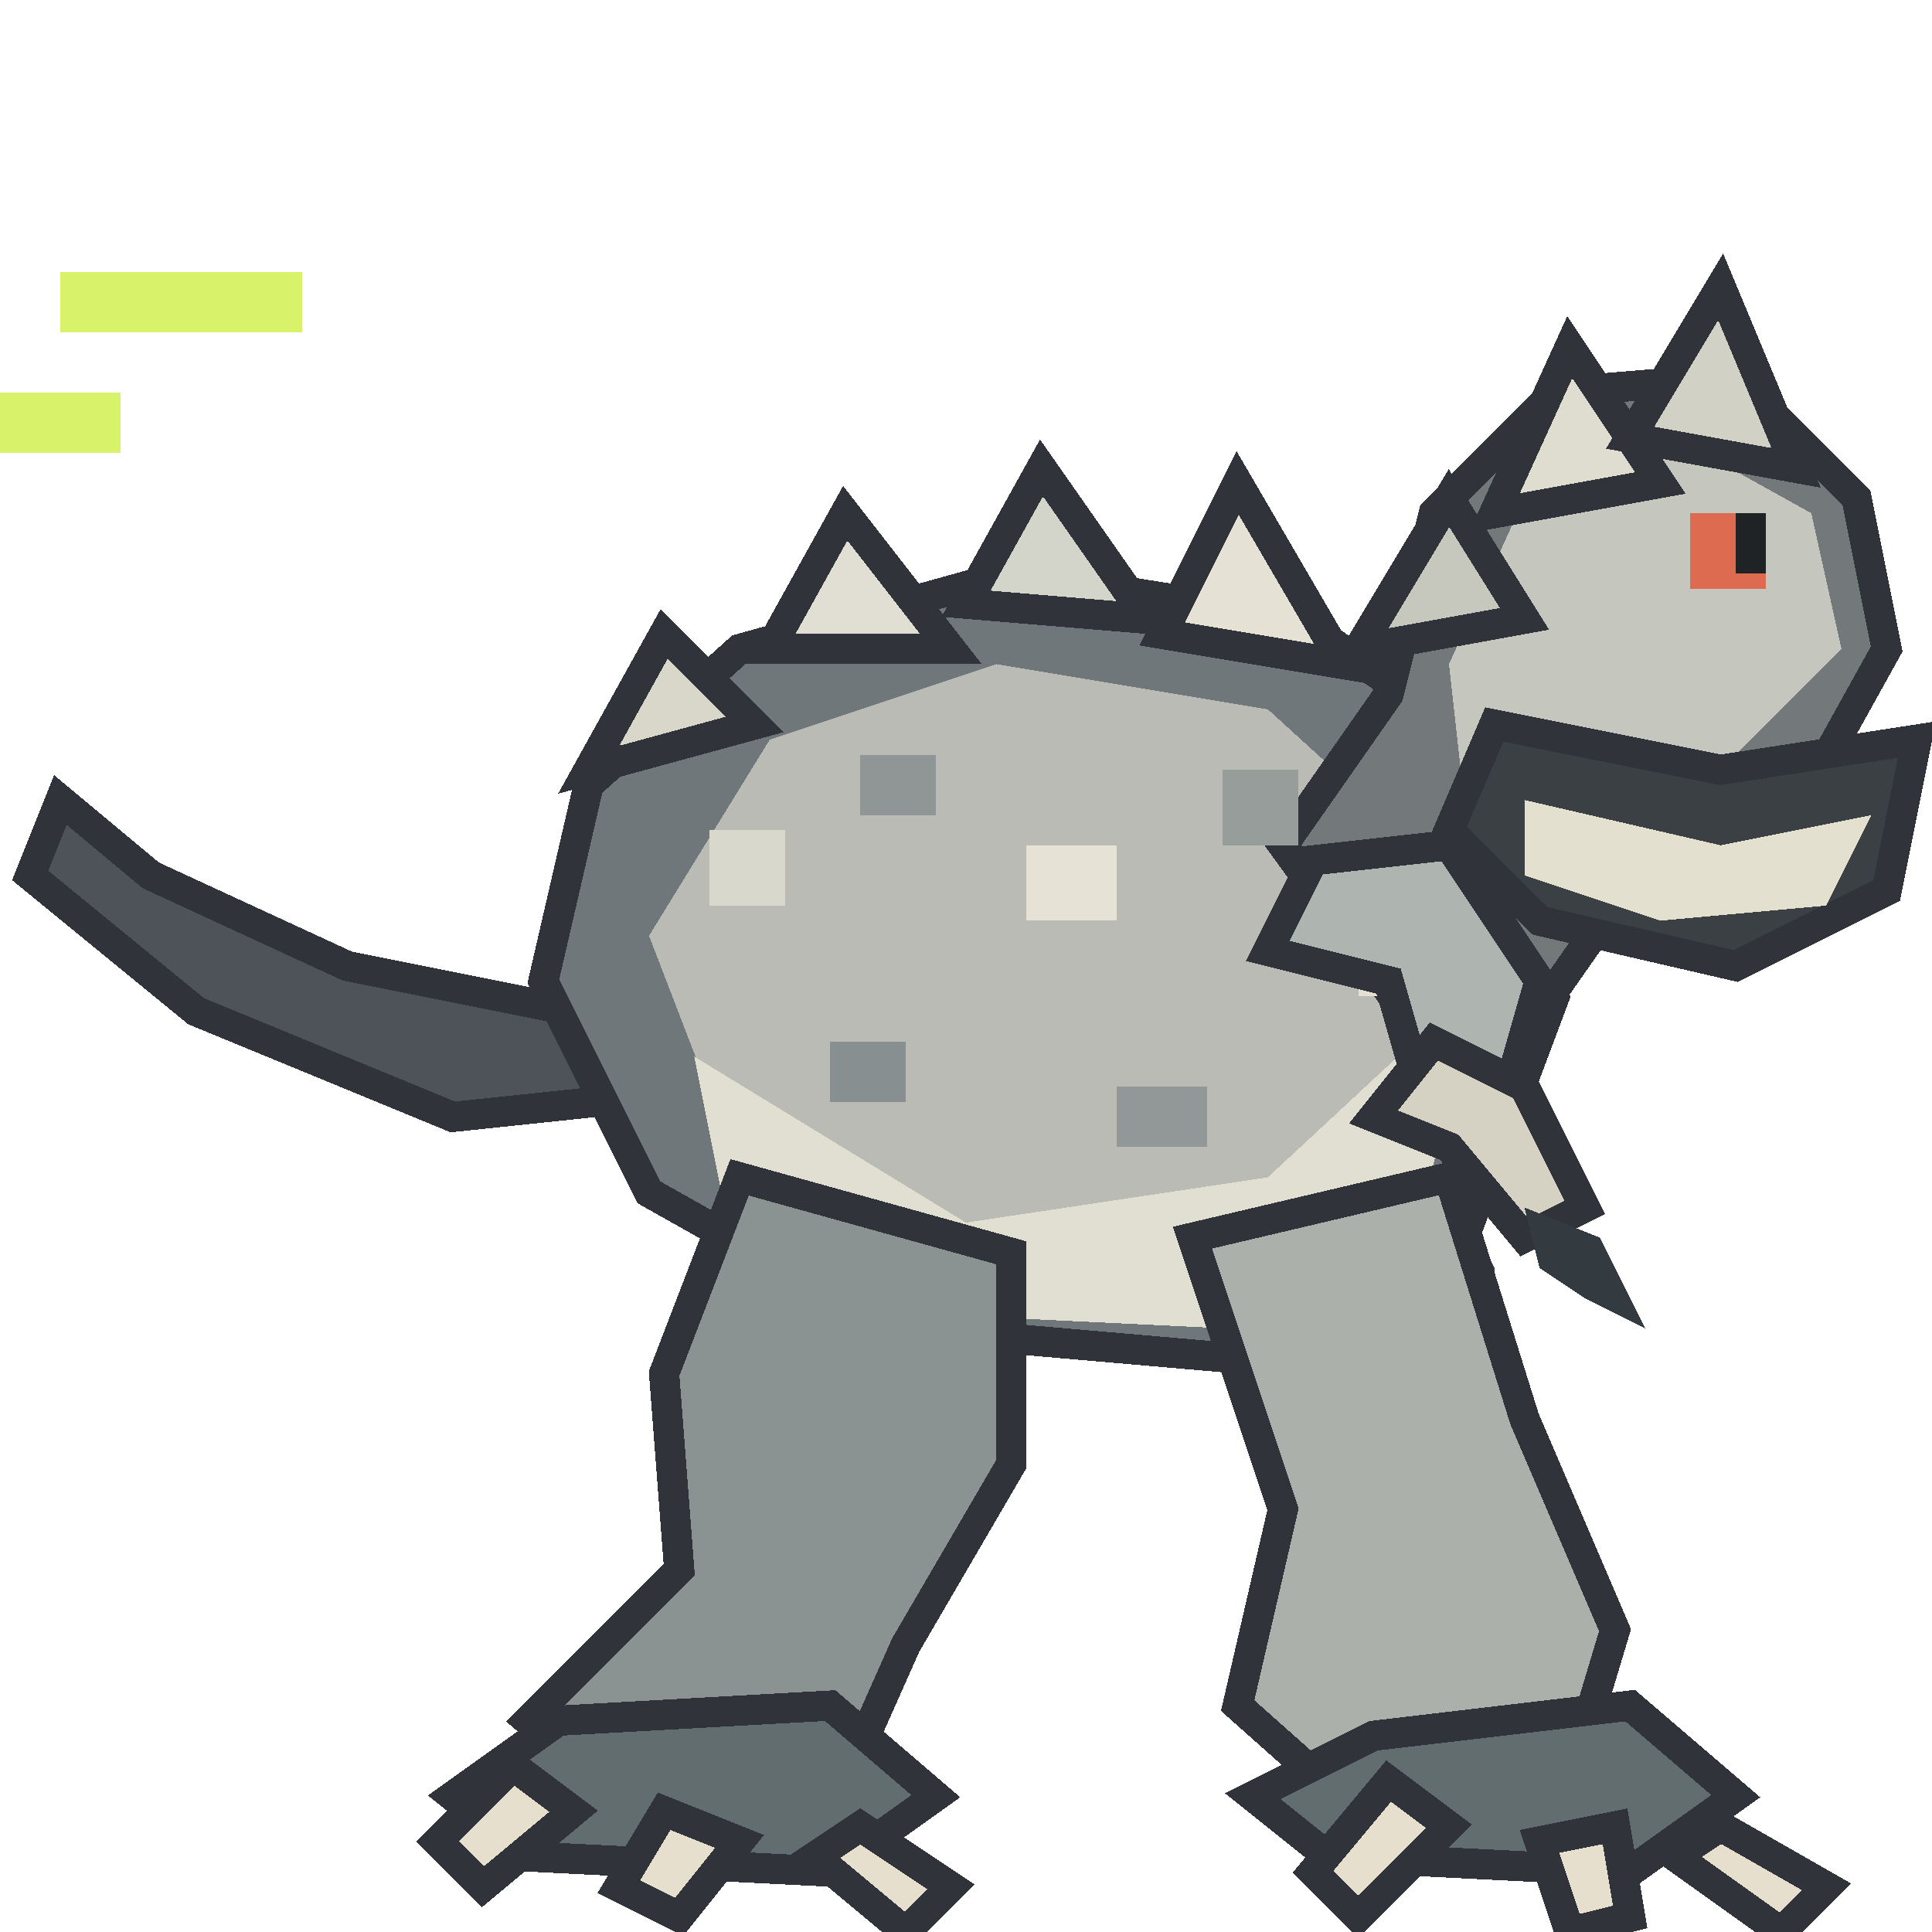
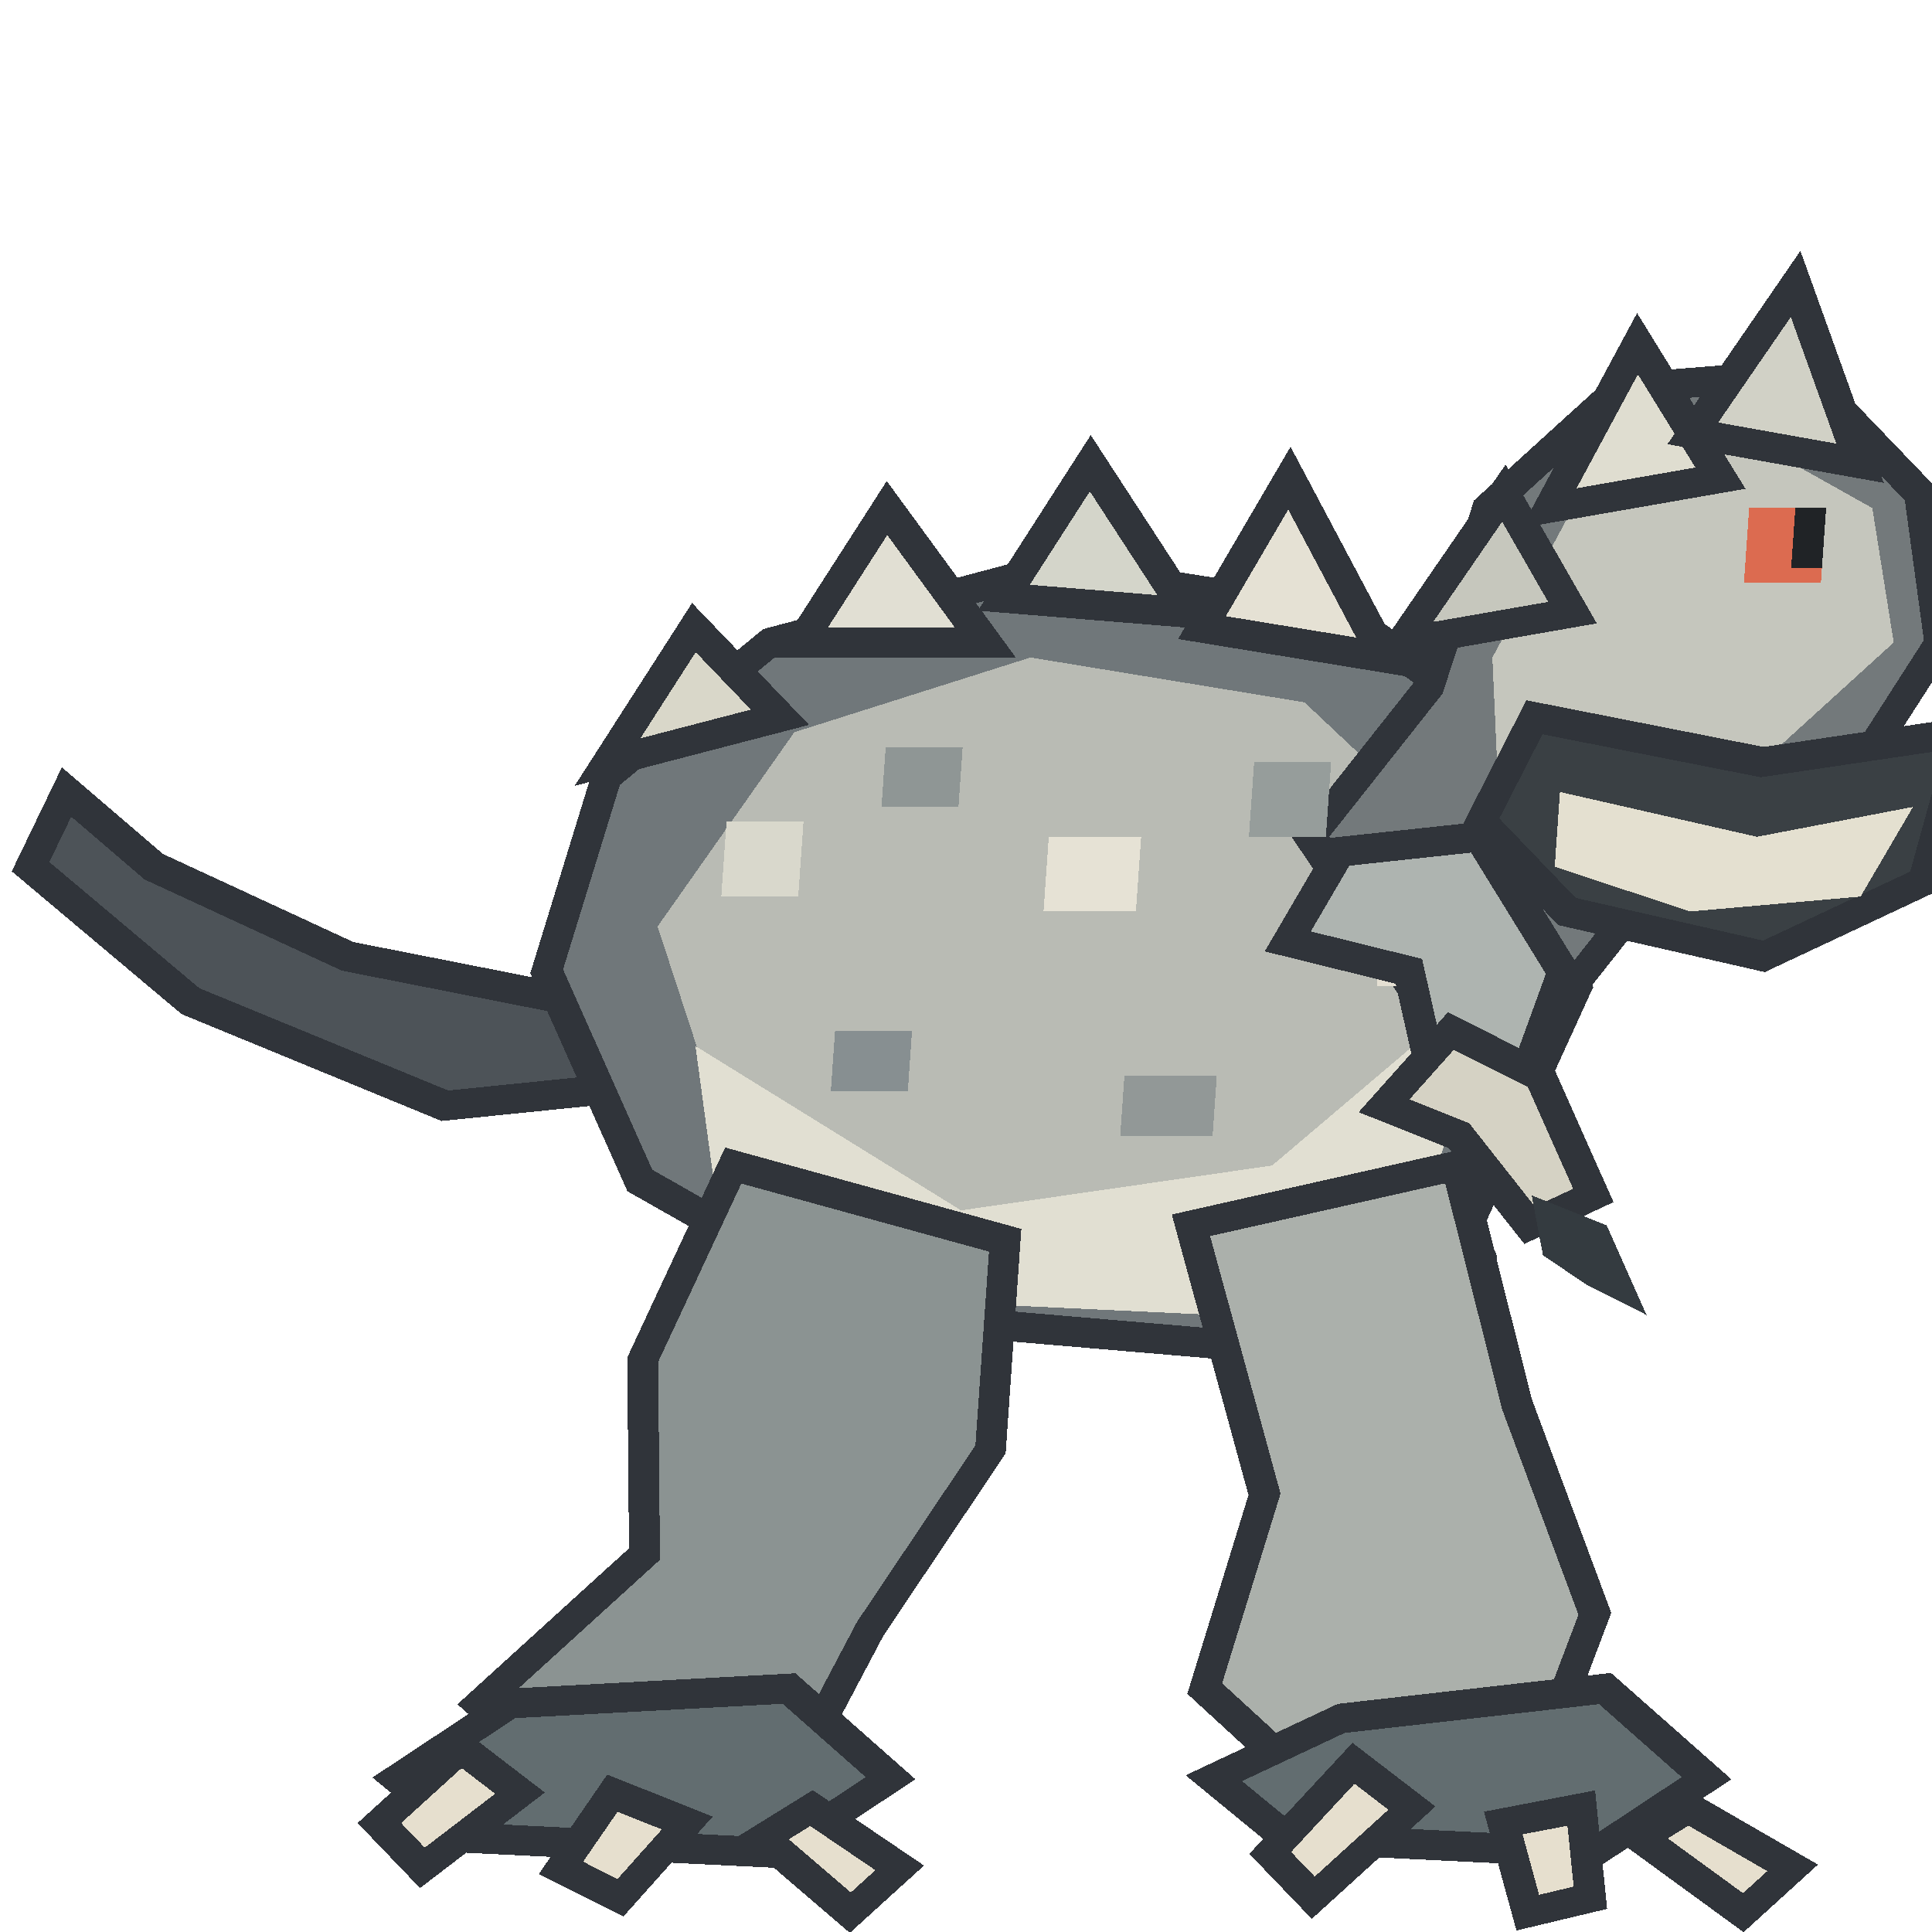
<svg xmlns="http://www.w3.org/2000/svg" data-pose="attack" viewBox="0 0 128 128" shape-rendering="crispEdges" role="img" aria-label="Indominus Rex" data-character="Indominus Rex" data-species="Indominus rex hybrid" data-origin="Jurassic World" data-anatomy="massive pale theropod elongated skull dorsal osteoderms powerful hindlimbs">
-   <g stroke="#30343a" stroke-width="2" stroke-linejoin="miter">
-     <polygon points="53,63 38,67 23,64 10,58 4,53 2,58 13,67 30,74 49,72 62,68" fill="#4d5358" />
-     <polygon points="36,65 39,52 49,43 67,38 86,41 99,50 103,66 97,82 82,90 59,88 43,79" fill="#70777a" />
-     <polygon points="43,62 51,49 66,44 84,47 95,57 96,72 83,83 62,83 48,75" fill="#b9bbb4" stroke="none" />
-     <polygon points="46,70 64,81 84,78 98,65 94,81 81,88 60,87 48,80" fill="#e1dfd2" stroke="none" />
-     <polygon points="85,56 92,46 95,34 103,26 115,25 123,33 125,43 120,52 109,57 102,67 93,67" fill="#73797b" />
-     <polygon points="96,44 101,33 111,29 120,34 122,43 115,50 103,55 97,53" fill="#c5c6bd" stroke="none" />
-     <polygon points="99,48 114,51 127,49 125,59 115,64 102,61 96,55" fill="#3a4044" />
-     <polygon points="101,53 114,56 124,54 121,60 110,61 101,58" fill="#e4e0d0" stroke="none" />
-     <polygon points="39,51 44,42 50,48" fill="#d9d7c9" />
-     <polygon points="51,43 56,34 63,43" fill="#e1dfd3" />
-     <polygon points="64,40 69,31 76,41" fill="#d4d5ca" />
-     <polygon points="77,42 82,32 89,44" fill="#e5e1d4" />
-     <polygon points="90,43 96,33 101,41" fill="#c6c7bd" />
-     <polygon points="99,34 104,23 110,32" fill="#dfddd0" />
-     <polygon points="108,29 114,19 119,31" fill="#d1d1c6" />
-     <rect x="47" y="55" width="5" height="5" fill="#d9d8cc" stroke="none" />
-     <rect x="57" y="50" width="5" height="4" fill="#8f9695" stroke="none" />
-     <rect x="68" y="56" width="6" height="5" fill="#e6e2d5" stroke="none" />
-     <rect x="81" y="51" width="5" height="5" fill="#969d9b" stroke="none" />
-     <rect x="90" y="61" width="5" height="5" fill="#e5e0d3" stroke="none" />
-     <rect x="55" y="69" width="5" height="4" fill="#878f91" stroke="none" />
-     <rect x="74" y="72" width="6" height="4" fill="#929897" stroke="none" />
-     <polygon points="87,57 96,56 102,65 100,72 94,72 92,65 84,63" fill="#aeb4b0" />
-     <polygon points="95,69 101,72 105,80 101,82 96,76 91,74" fill="#d5d2c4" />
-     <polygon points="101,80 106,82 109,88 105,86 102,84" fill="#343b40" stroke="none" />
-     <polygon points="96,78 99,84 99,90 95,85 93,81" fill="#343b40" stroke="none" />
-     <rect x="112" y="34" width="5" height="5" fill="#dc6b50" stroke="none" />
-     <rect x="115" y="34" width="2" height="4" fill="#202326" stroke="none" />
-   </g>
-   <g stroke="#30343a" stroke-width="2" stroke-linejoin="miter">
-     <polygon points="49,78 67,83 67,97 60,109 56,118 42,120 35,114 45,104 44,91" fill="#8b9392" />
-     <polygon points="79,82 96,78 101,94 107,108 104,118 91,121 82,113 85,100" fill="#abb0ab" />
-     <polygon points="37,114 55,113 62,119 55,124 35,123 30,119" fill="#626d70" />
-     <polygon points="91,115 108,113 115,119 108,124 88,123 83,119" fill="#626d70" />
-     <polygon points="38,120 32,125 29,122 34,117" fill="#e6dfce" />
-     <polygon points="49,122 45,127 41,125 44,120" fill="#e6dfce" />
-     <polygon points="57,121 63,125 60,128 54,123" fill="#e6dfce" />
-     <polygon points="96,121 90,127 87,124 92,118" fill="#e6dfce" />
-     <polygon points="107,121 108,127 104,128 102,122" fill="#e6dfce" />
-     <polygon points="114,121 121,125 118,128 111,123" fill="#e6dfce" />
-   </g>
-   <g data-motion-accent="attack" shape-rendering="crispEdges">
-     <path d="M4 18h16v4H4zM0 26h8v4H0z" fill="#d8f36a" />
+   <g data-pose-transform="attack" transform="translate(4 0) skewX(-4) scale(1.02 .99)">
+     <g stroke="#30343a" stroke-width="2" stroke-linejoin="miter">
+       <polygon points="53,63 38,67 23,64 10,58 4,53 2,58 13,67 30,74 49,72 62,68" fill="#4d5358" />
+       <polygon points="36,65 39,52 49,43 67,38 86,41 99,50 103,66 97,82 82,90 59,88 43,79" fill="#70777a" />
+       <polygon points="43,62 51,49 66,44 84,47 95,57 96,72 83,83 62,83 48,75" fill="#b9bbb4" stroke="none" />
+       <polygon points="46,70 64,81 84,78 98,65 94,81 81,88 60,87 48,80" fill="#e1dfd2" stroke="none" />
+       <polygon points="85,56 92,46 95,34 103,26 115,25 123,33 125,43 120,52 109,57 102,67 93,67" fill="#73797b" />
+       <polygon points="96,44 101,33 111,29 120,34 122,43 115,50 103,55 97,53" fill="#c5c6bd" stroke="none" />
+       <polygon points="99,48 114,51 127,49 125,59 115,64 102,61 96,55" fill="#3a4044" />
+       <polygon points="101,53 114,56 124,54 121,60 110,61 101,58" fill="#e4e0d0" stroke="none" />
+       <polygon points="39,51 44,42 50,48" fill="#d9d7c9" />
+       <polygon points="51,43 56,34 63,43" fill="#e1dfd3" />
+       <polygon points="64,40 69,31 76,41" fill="#d4d5ca" />
+       <polygon points="77,42 82,32 89,44" fill="#e5e1d4" />
+       <polygon points="90,43 96,33 101,41" fill="#c6c7bd" />
+       <polygon points="99,34 104,23 110,32" fill="#dfddd0" />
+       <polygon points="108,29 114,19 119,31" fill="#d1d1c6" />
+       <rect x="47" y="55" width="5" height="5" fill="#d9d8cc" stroke="none" />
+       <rect x="57" y="50" width="5" height="4" fill="#8f9695" stroke="none" />
+       <rect x="68" y="56" width="6" height="5" fill="#e6e2d5" stroke="none" />
+       <rect x="81" y="51" width="5" height="5" fill="#969d9b" stroke="none" />
+       <rect x="90" y="61" width="5" height="5" fill="#e5e0d3" stroke="none" />
+       <rect x="55" y="69" width="5" height="4" fill="#878f91" stroke="none" />
+       <rect x="74" y="72" width="6" height="4" fill="#929897" stroke="none" />
+       <polygon points="87,57 96,56 102,65 100,72 94,72 92,65 84,63" fill="#aeb4b0" />
+       <polygon points="95,69 101,72 105,80 101,82 96,76 91,74" fill="#d5d2c4" />
+       <polygon points="101,80 106,82 109,88 105,86 102,84" fill="#343b40" stroke="none" />
+       <polygon points="96,78 99,84 99,90 95,85 93,81" fill="#343b40" stroke="none" />
+       <rect x="112" y="34" width="5" height="5" fill="#dc6b50" stroke="none" />
+       <rect x="115" y="34" width="2" height="4" fill="#202326" stroke="none" />
+     </g>
+     <g stroke="#30343a" stroke-width="2" stroke-linejoin="miter">
+       <polygon points="49,78 67,83 67,97 60,109 56,118 42,120 35,114 45,104 44,91" fill="#8b9392" />
+       <polygon points="79,82 96,78 101,94 107,108 104,118 91,121 82,113 85,100" fill="#abb0ab" />
+       <polygon points="37,114 55,113 62,119 55,124 35,123 30,119" fill="#626d70" />
+       <polygon points="91,115 108,113 115,119 108,124 88,123 83,119" fill="#626d70" />
+       <polygon points="38,120 32,125 29,122 34,117" fill="#e6dfce" />
+       <polygon points="49,122 45,127 41,125 44,120" fill="#e6dfce" />
+       <polygon points="57,121 63,125 60,128 54,123" fill="#e6dfce" />
+       <polygon points="96,121 90,127 87,124 92,118" fill="#e6dfce" />
+       <polygon points="107,121 108,127 104,128 102,122" fill="#e6dfce" />
+       <polygon points="114,121 121,125 118,128 111,123" fill="#e6dfce" />
+     </g>
  </g>
</svg>
